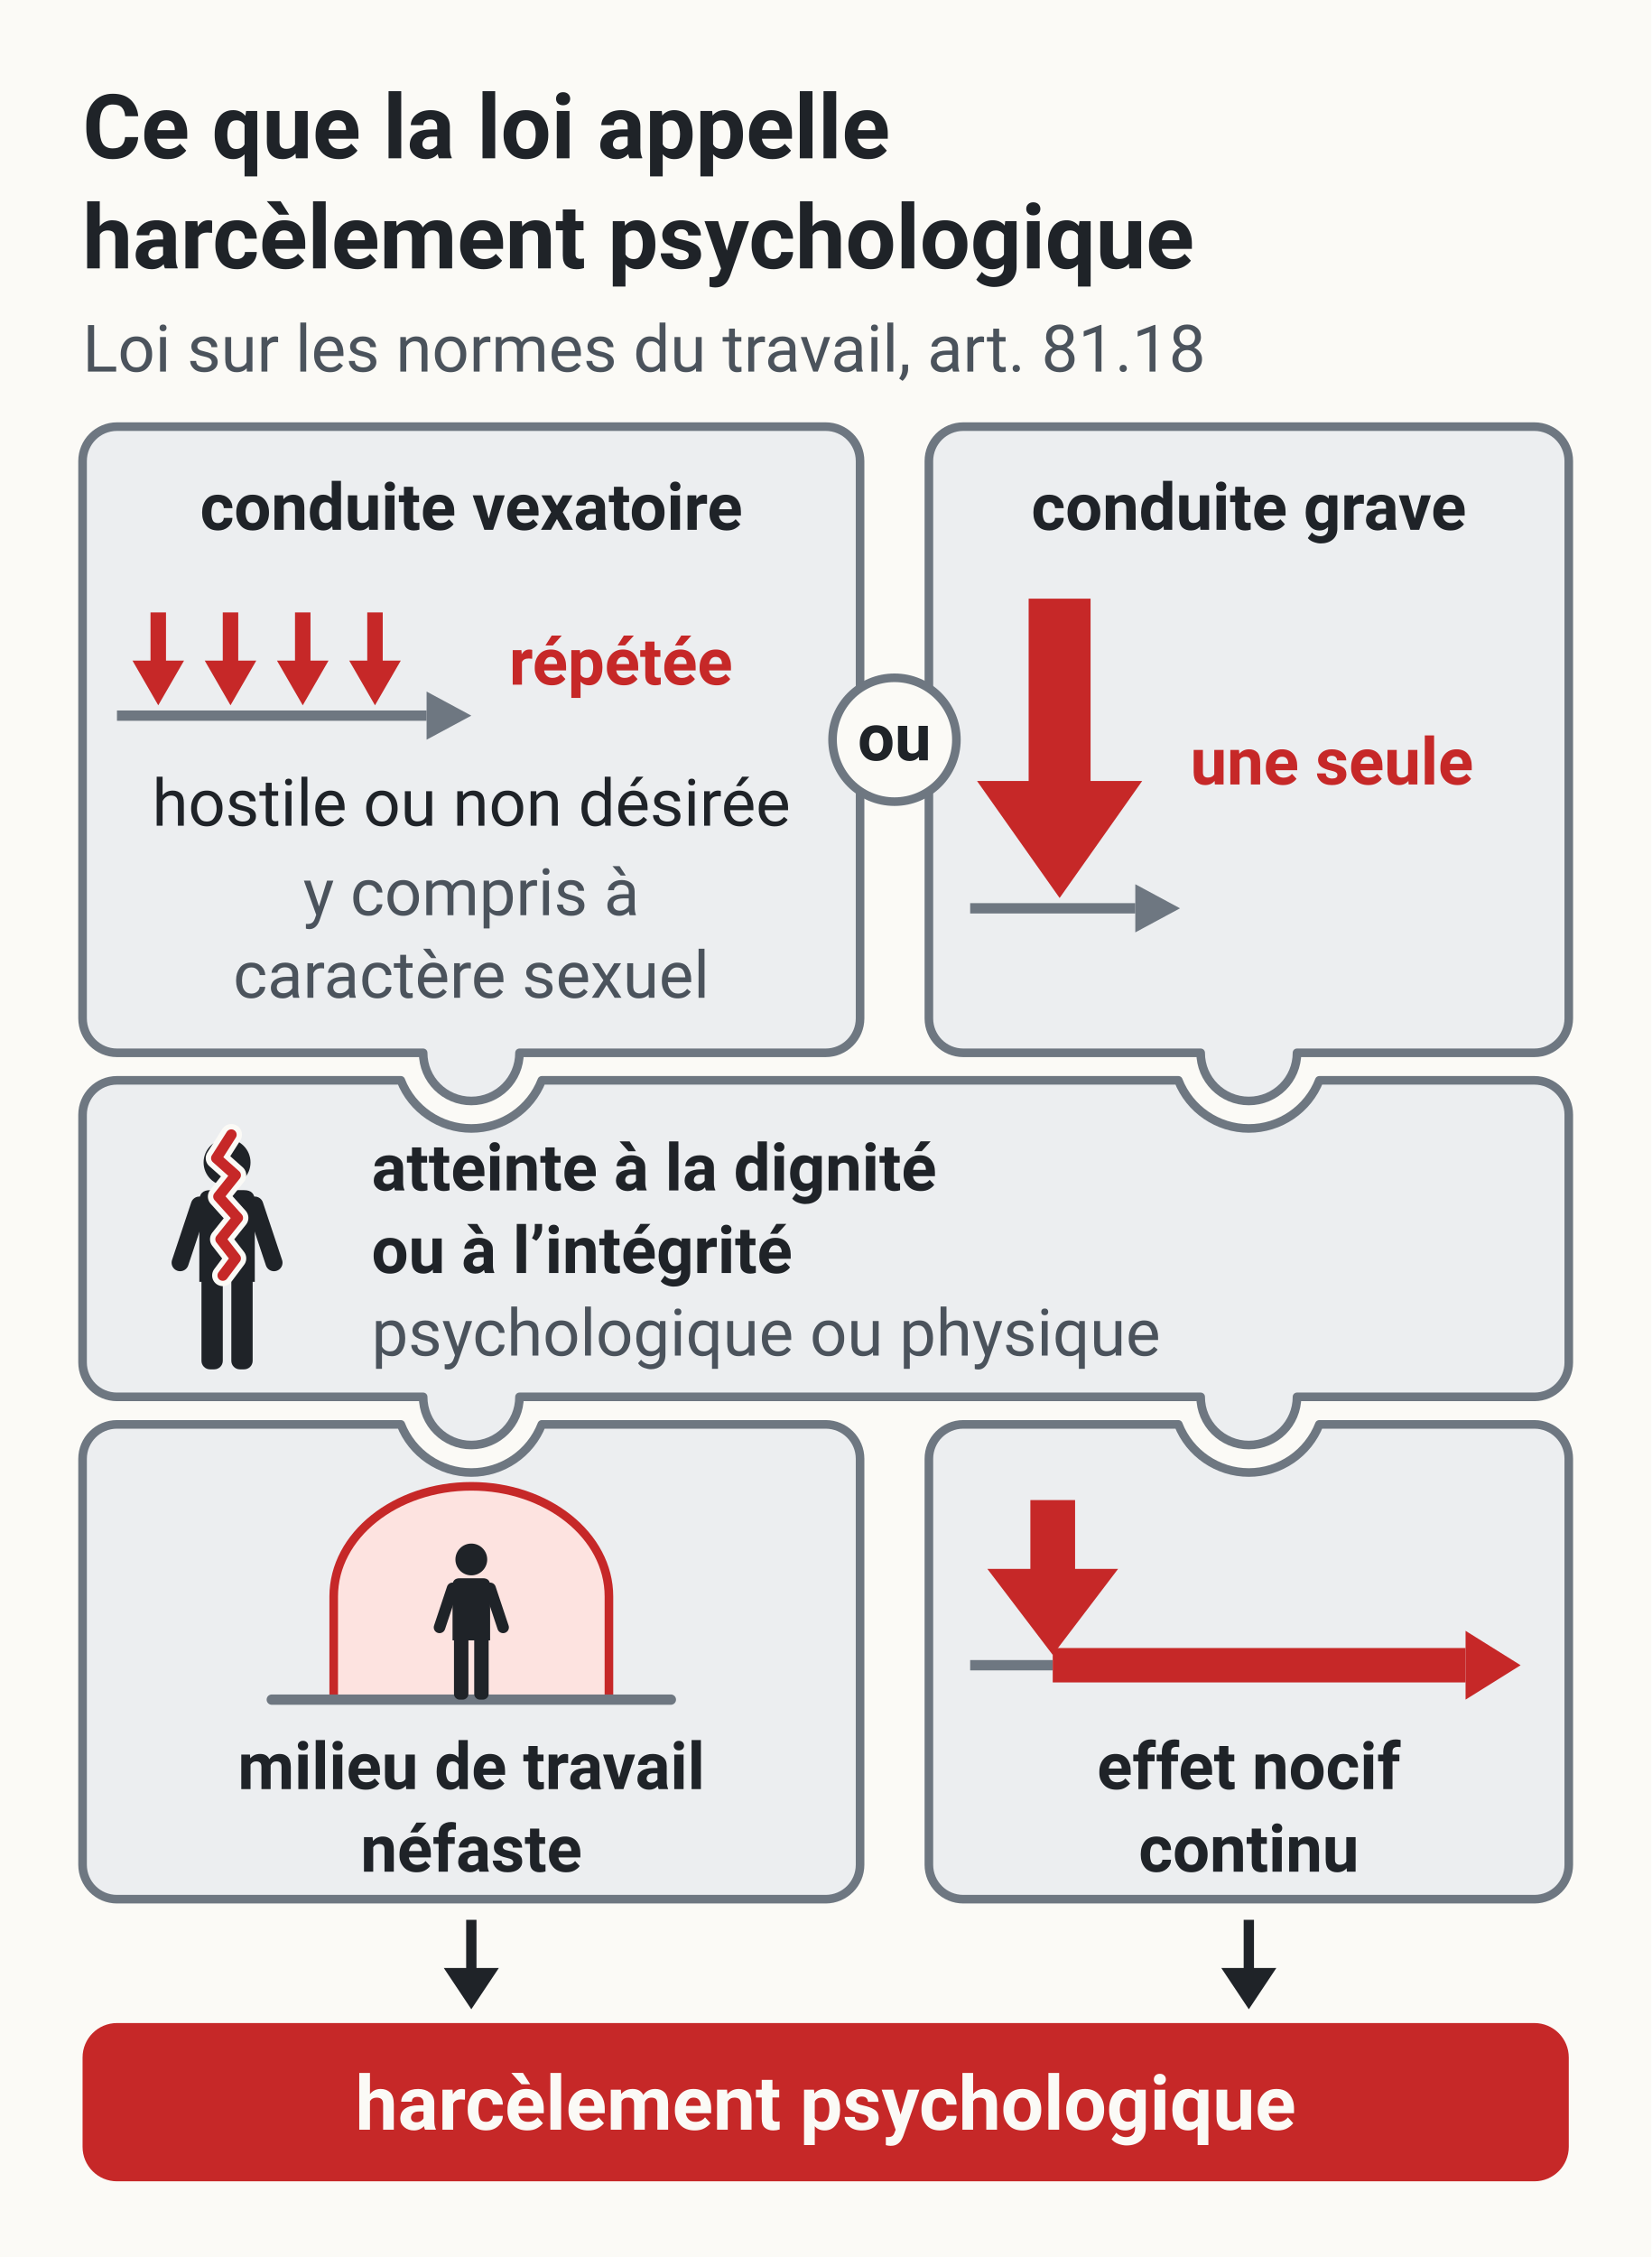
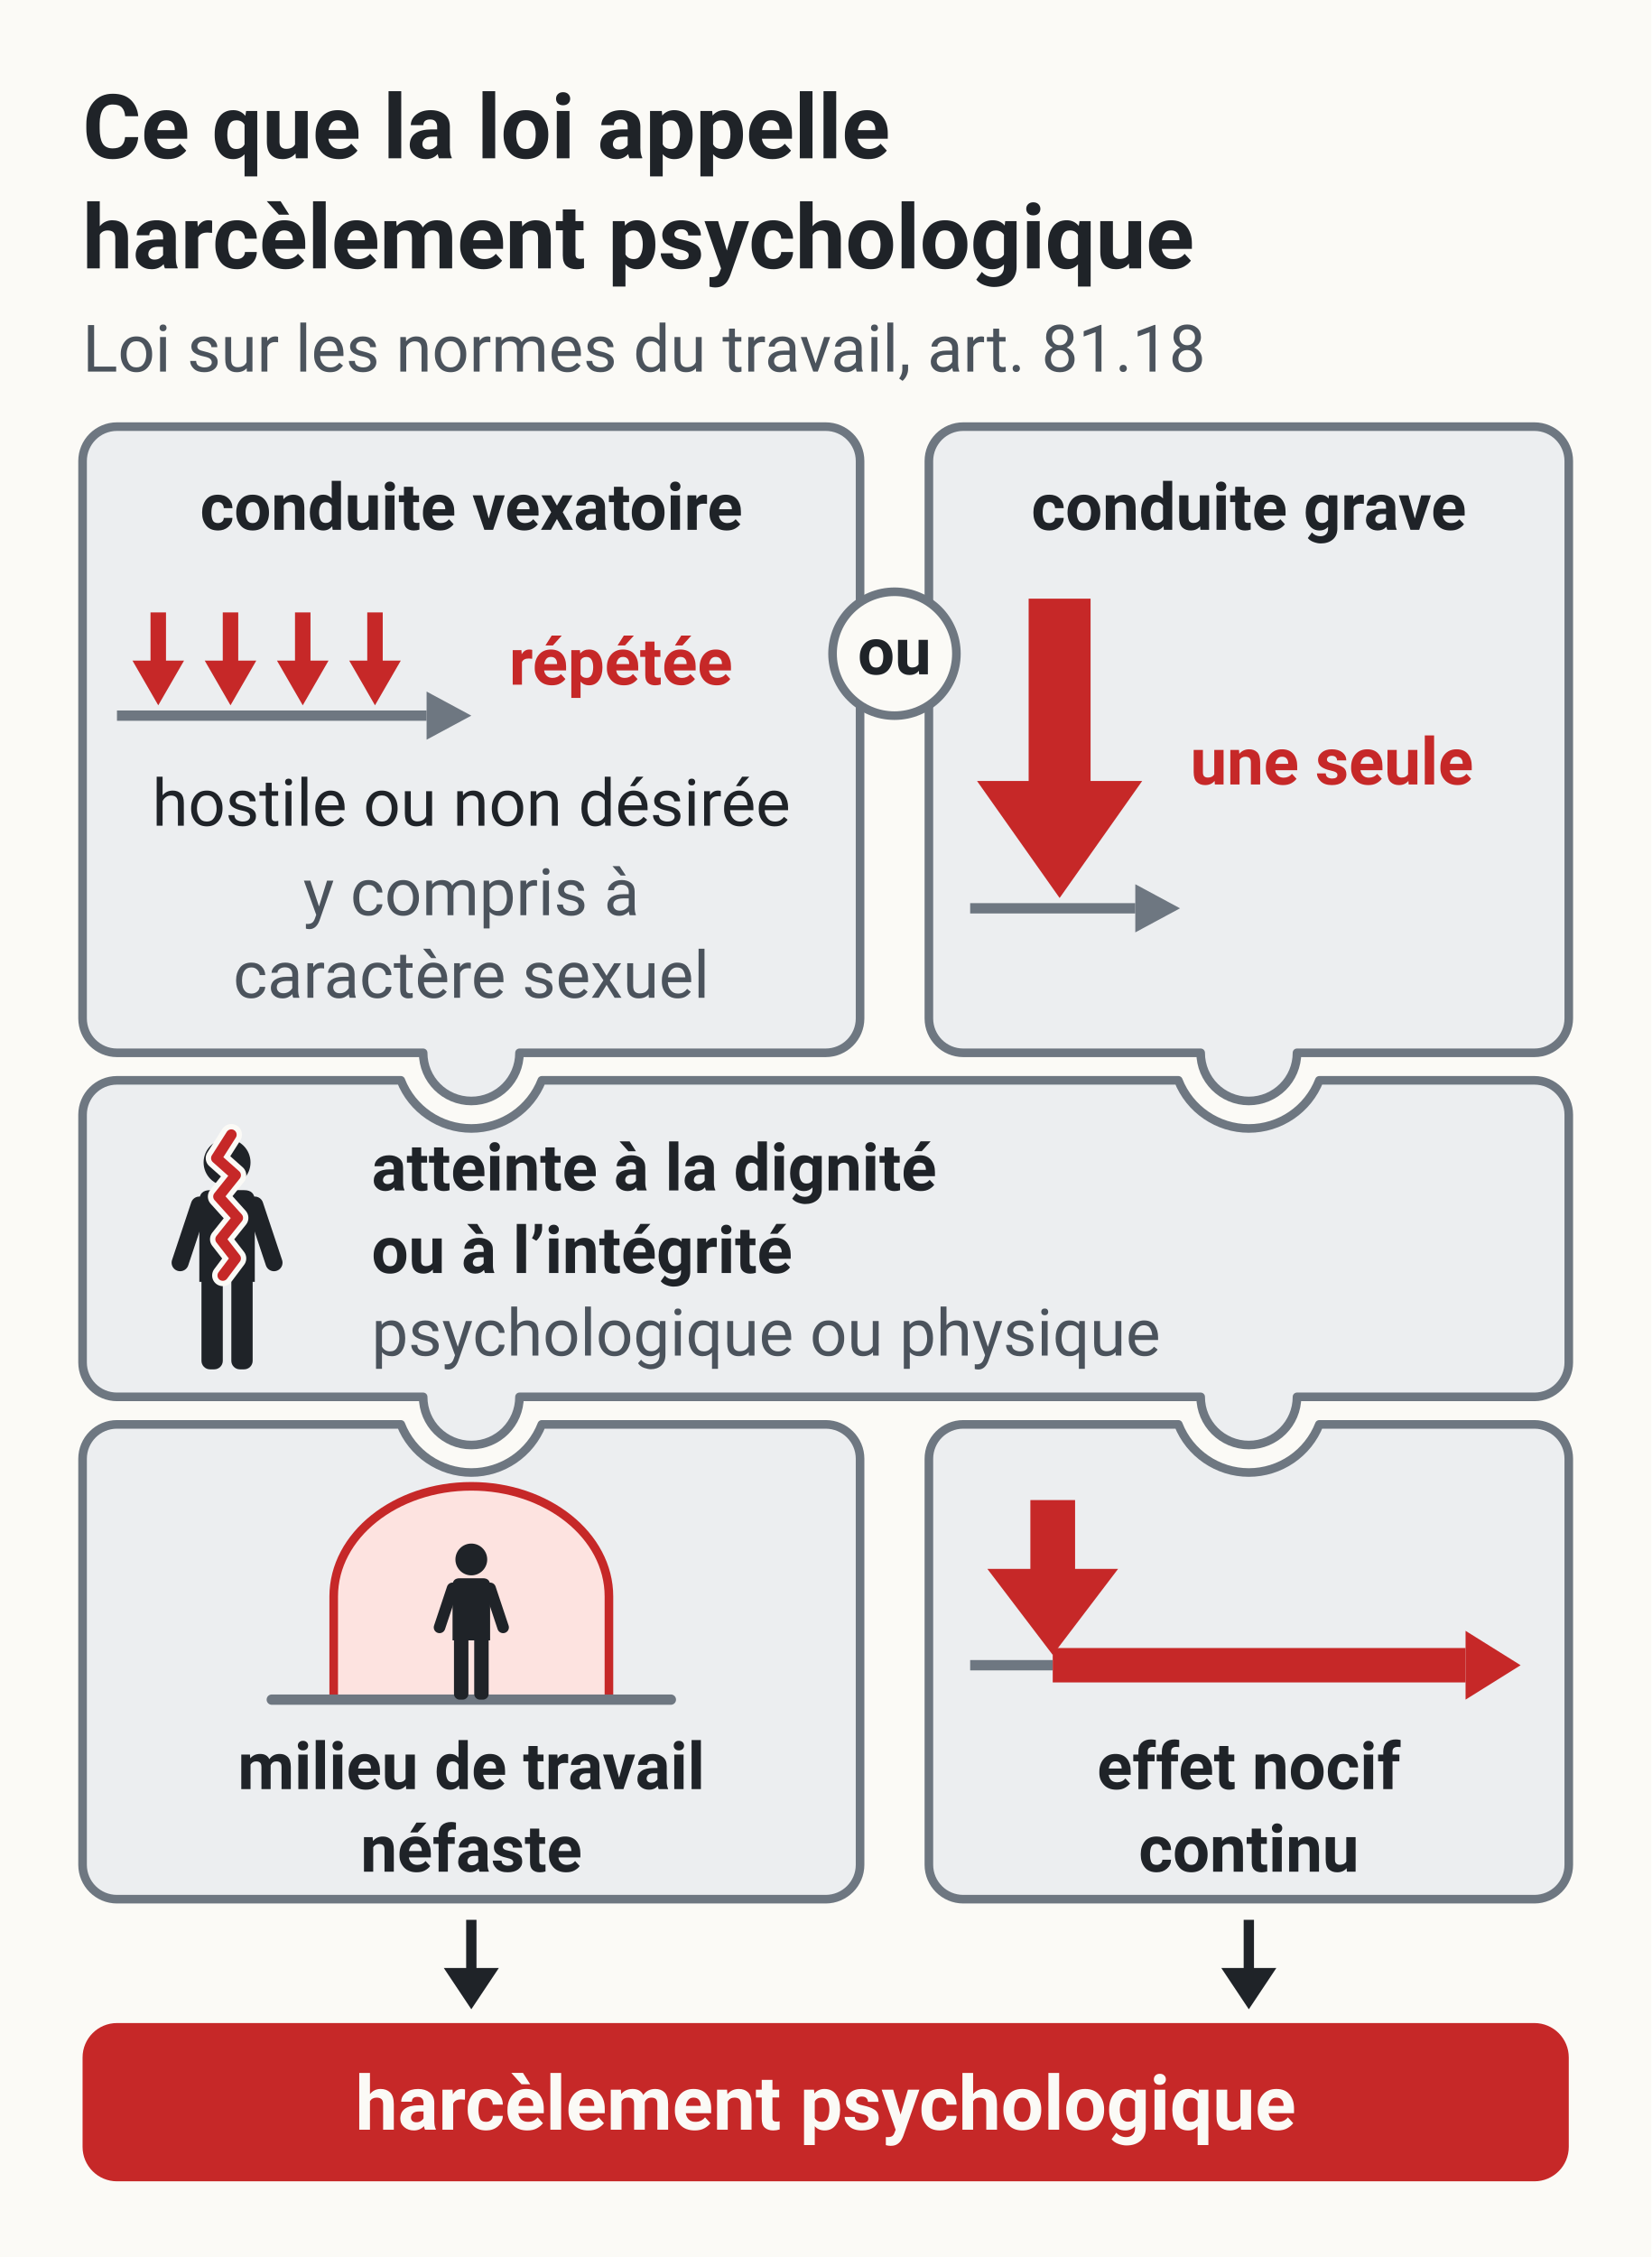
<svg xmlns="http://www.w3.org/2000/svg" width="480" height="656" viewBox="0 0 480 656" role="img" aria-labelledby="t d">
  <rect width="480" height="656" fill="#fbfaf6" />
  <g font-family="system-ui, -apple-system, 'Segoe UI', Roboto, 'Noto Sans', Arial, sans-serif">
    <text x="24" y="46" font-size="26" font-weight="700" fill="#1f2328">Ce que la loi appelle</text>
    <text x="24" y="78" font-size="26" font-weight="700" fill="#1f2328">harcèlement psychologique</text>
    <text x="24" y="108" font-size="19" fill="#4b535c">Loi sur les normes du travail, art. 81.18</text>
    <path d="M34 124H240A10 10 0 0 1 250 134V296A10 10 0 0 1 240 306H151A14 14 0 0 1 123 306H34A10 10 0 0 1 24 296V134A10 10 0 0 1 34 124Z" fill="#eceef0" stroke="#6e7781" stroke-width="2.5" stroke-linejoin="round" />
    <path d="M280 124H446A10 10 0 0 1 456 134V296A10 10 0 0 1 446 306H377A14 14 0 0 1 349 306H280A10 10 0 0 1 270 296V134A10 10 0 0 1 280 124Z" fill="#eceef0" stroke="#6e7781" stroke-width="2.5" stroke-linejoin="round" />
    <path d="M34 314H116.51A22 22 0 0 0 157.49 314H342.51A22 22 0 0 0 383.49 314H446A10 10 0 0 1 456 324V396A10 10 0 0 1 446 406H377A14 14 0 0 1 349 406H151A14 14 0 0 1 123 406H34A10 10 0 0 1 24 396V324A10 10 0 0 1 34 314Z" fill="#eceef0" stroke="#6e7781" stroke-width="2.5" stroke-linejoin="round" />
    <path d="M34 414H116.51A22 22 0 0 0 157.49 414H240A10 10 0 0 1 250 424V542A10 10 0 0 1 240 552H34A10 10 0 0 1 24 542V424A10 10 0 0 1 34 414Z" fill="#eceef0" stroke="#6e7781" stroke-width="2.5" stroke-linejoin="round" />
    <path d="M280 414H342.51A22 22 0 0 0 383.49 414H446A10 10 0 0 1 456 424V542A10 10 0 0 1 446 552H280A10 10 0 0 1 270 542V424A10 10 0 0 1 280 414Z" fill="#eceef0" stroke="#6e7781" stroke-width="2.5" stroke-linejoin="round" />
    <text x="137" y="154" font-size="19" font-weight="700" fill="#1f2328" text-anchor="middle">conduite vexatoire</text>
    <path d="M34 208H124" stroke="#6e7781" stroke-width="3" />
    <path d="M124 201L137 208L124 215Z" fill="#6e7781" />
    <path d="M46 178V194" stroke="#c62828" stroke-width="4.5" />
    <path d="M38.5 192L53.5 192L46 205Z" fill="#c62828" />
    <path d="M67 178V194" stroke="#c62828" stroke-width="4.5" />
    <path d="M59.5 192L74.5 192L67 205Z" fill="#c62828" />
    <path d="M88 178V194" stroke="#c62828" stroke-width="4.5" />
    <path d="M80.5 192L95.5 192L88 205Z" fill="#c62828" />
    <path d="M109 178V194" stroke="#c62828" stroke-width="4.5" />
    <path d="M101.5 192L116.5 192L109 205Z" fill="#c62828" />
    <text x="148" y="199" font-size="19" font-weight="700" fill="#c62828">répétée</text>
    <text x="137" y="240" font-size="19" fill="#1f2328" text-anchor="middle">hostile ou non désirée</text>
    <text x="137" y="266" font-size="19" fill="#4b535c" text-anchor="middle">y compris à</text>
    <text x="137" y="290" font-size="19" fill="#4b535c" text-anchor="middle">caractère sexuel</text>
    <text x="363" y="154" font-size="19" font-weight="700" fill="#1f2328" text-anchor="middle">conduite grave</text>
    <path d="M282 264H330" stroke="#6e7781" stroke-width="3" />
    <path d="M330 257L343 264L330 271Z" fill="#6e7781" />
    <path d="M308 174V229" stroke="#c62828" stroke-width="18" />
    <path d="M284 227L332 227L308 261Z" fill="#c62828" />
    <text x="346" y="228" font-size="19" font-weight="700" fill="#c62828">une seule</text>
-     <circle cx="260" cy="215" r="18" fill="#fbfaf6" stroke="#6e7781" stroke-width="2.5" />
-     <text x="260" y="221" font-size="19" font-weight="700" fill="#1f2328" text-anchor="middle">ou</text>
+     <circle cx="260" cy="190" r="18" fill="#fbfaf6" stroke="#6e7781" stroke-width="2.5" />
+     <text x="260" y="196" font-size="19" font-weight="700" fill="#1f2328" text-anchor="middle">ou</text>
    <g transform="translate(66 398) scale(0.62)">
      <circle cx="0" cy="-97" r="11" fill="#1f2328" />
      <path d="M-13 -79Q-13 -84 -8 -84H8Q13 -84 13 -79V-41H-13Z" fill="#1f2328" />
      <rect x="-12" y="-45" width="10" height="45" rx="4" fill="#1f2328" />
      <rect x="2" y="-45" width="10" height="45" rx="4" fill="#1f2328" />
      <path d="M-13 -77L-22 -50M13 -77L22 -50" stroke="#1f2328" stroke-width="8" stroke-linecap="round" />
      <path d="M2 -110L-5 -99L4 -91L-4 -81L5 -71L-3 -61L4 -52L-2 -44" stroke="#fbfaf6" stroke-width="10" fill="none" stroke-linejoin="round" stroke-linecap="round" />
      <path d="M2 -110L-5 -99L4 -91L-4 -81L5 -71L-3 -61L4 -52L-2 -44" stroke="#c62828" stroke-width="5" fill="none" stroke-linejoin="round" stroke-linecap="round" />
    </g>
    <text x="108" y="346" font-size="19" font-weight="700" fill="#1f2328">atteinte à la dignité</text>
    <text x="108" y="370" font-size="19" font-weight="700" fill="#1f2328">ou à l’intégrité</text>
    <text x="108" y="394" font-size="19" fill="#4b535c">psychologique ou physique</text>
    <path d="M97 494V464A40 32 0 0 1 177 464V494Z" fill="#fde3e0" stroke="#c62828" stroke-width="2.5" stroke-linejoin="round" />
    <path d="M79 494H195" stroke="#6e7781" stroke-width="3" stroke-linecap="round" />
    <g transform="translate(137 494) scale(0.42)">
      <circle cx="0" cy="-97" r="11" fill="#1f2328" />
      <path d="M-13 -79Q-13 -84 -8 -84H8Q13 -84 13 -79V-41H-13Z" fill="#1f2328" />
      <rect x="-12" y="-45" width="10" height="45" rx="4" fill="#1f2328" />
      <rect x="2" y="-45" width="10" height="45" rx="4" fill="#1f2328" />
      <path d="M-13 -77L-22 -50M13 -77L22 -50" stroke="#1f2328" stroke-width="8" stroke-linecap="round" />
    </g>
    <text x="137" y="520" font-size="19" font-weight="700" fill="#1f2328" text-anchor="middle">milieu de travail</text>
    <text x="137" y="544" font-size="19" font-weight="700" fill="#1f2328" text-anchor="middle">néfaste</text>
    <path d="M282 484H306" stroke="#6e7781" stroke-width="3" />
    <path d="M306 484H426" stroke="#c62828" stroke-width="10" />
    <path d="M426 474L442 484L426 494Z" fill="#c62828" />
    <path d="M306 436V458" stroke="#c62828" stroke-width="13" />
    <path d="M287 456L325 456L306 481Z" fill="#c62828" />
    <text x="363" y="520" font-size="19" font-weight="700" fill="#1f2328" text-anchor="middle">effet nocif</text>
    <text x="363" y="544" font-size="19" font-weight="700" fill="#1f2328" text-anchor="middle">continu</text>
    <path d="M137 558V574" stroke="#1f2328" stroke-width="3" />
    <path d="M129 572L145 572L137 584Z" fill="#1f2328" />
    <path d="M363 558V574" stroke="#1f2328" stroke-width="3" />
    <path d="M355 572L371 572L363 584Z" fill="#1f2328" />
    <rect x="24" y="588" width="432" height="46" rx="10" fill="#c62828" />
    <text x="240" y="619" font-size="22" font-weight="700" fill="#fbfaf6" text-anchor="middle">harcèlement psychologique</text>
  </g>
</svg>
